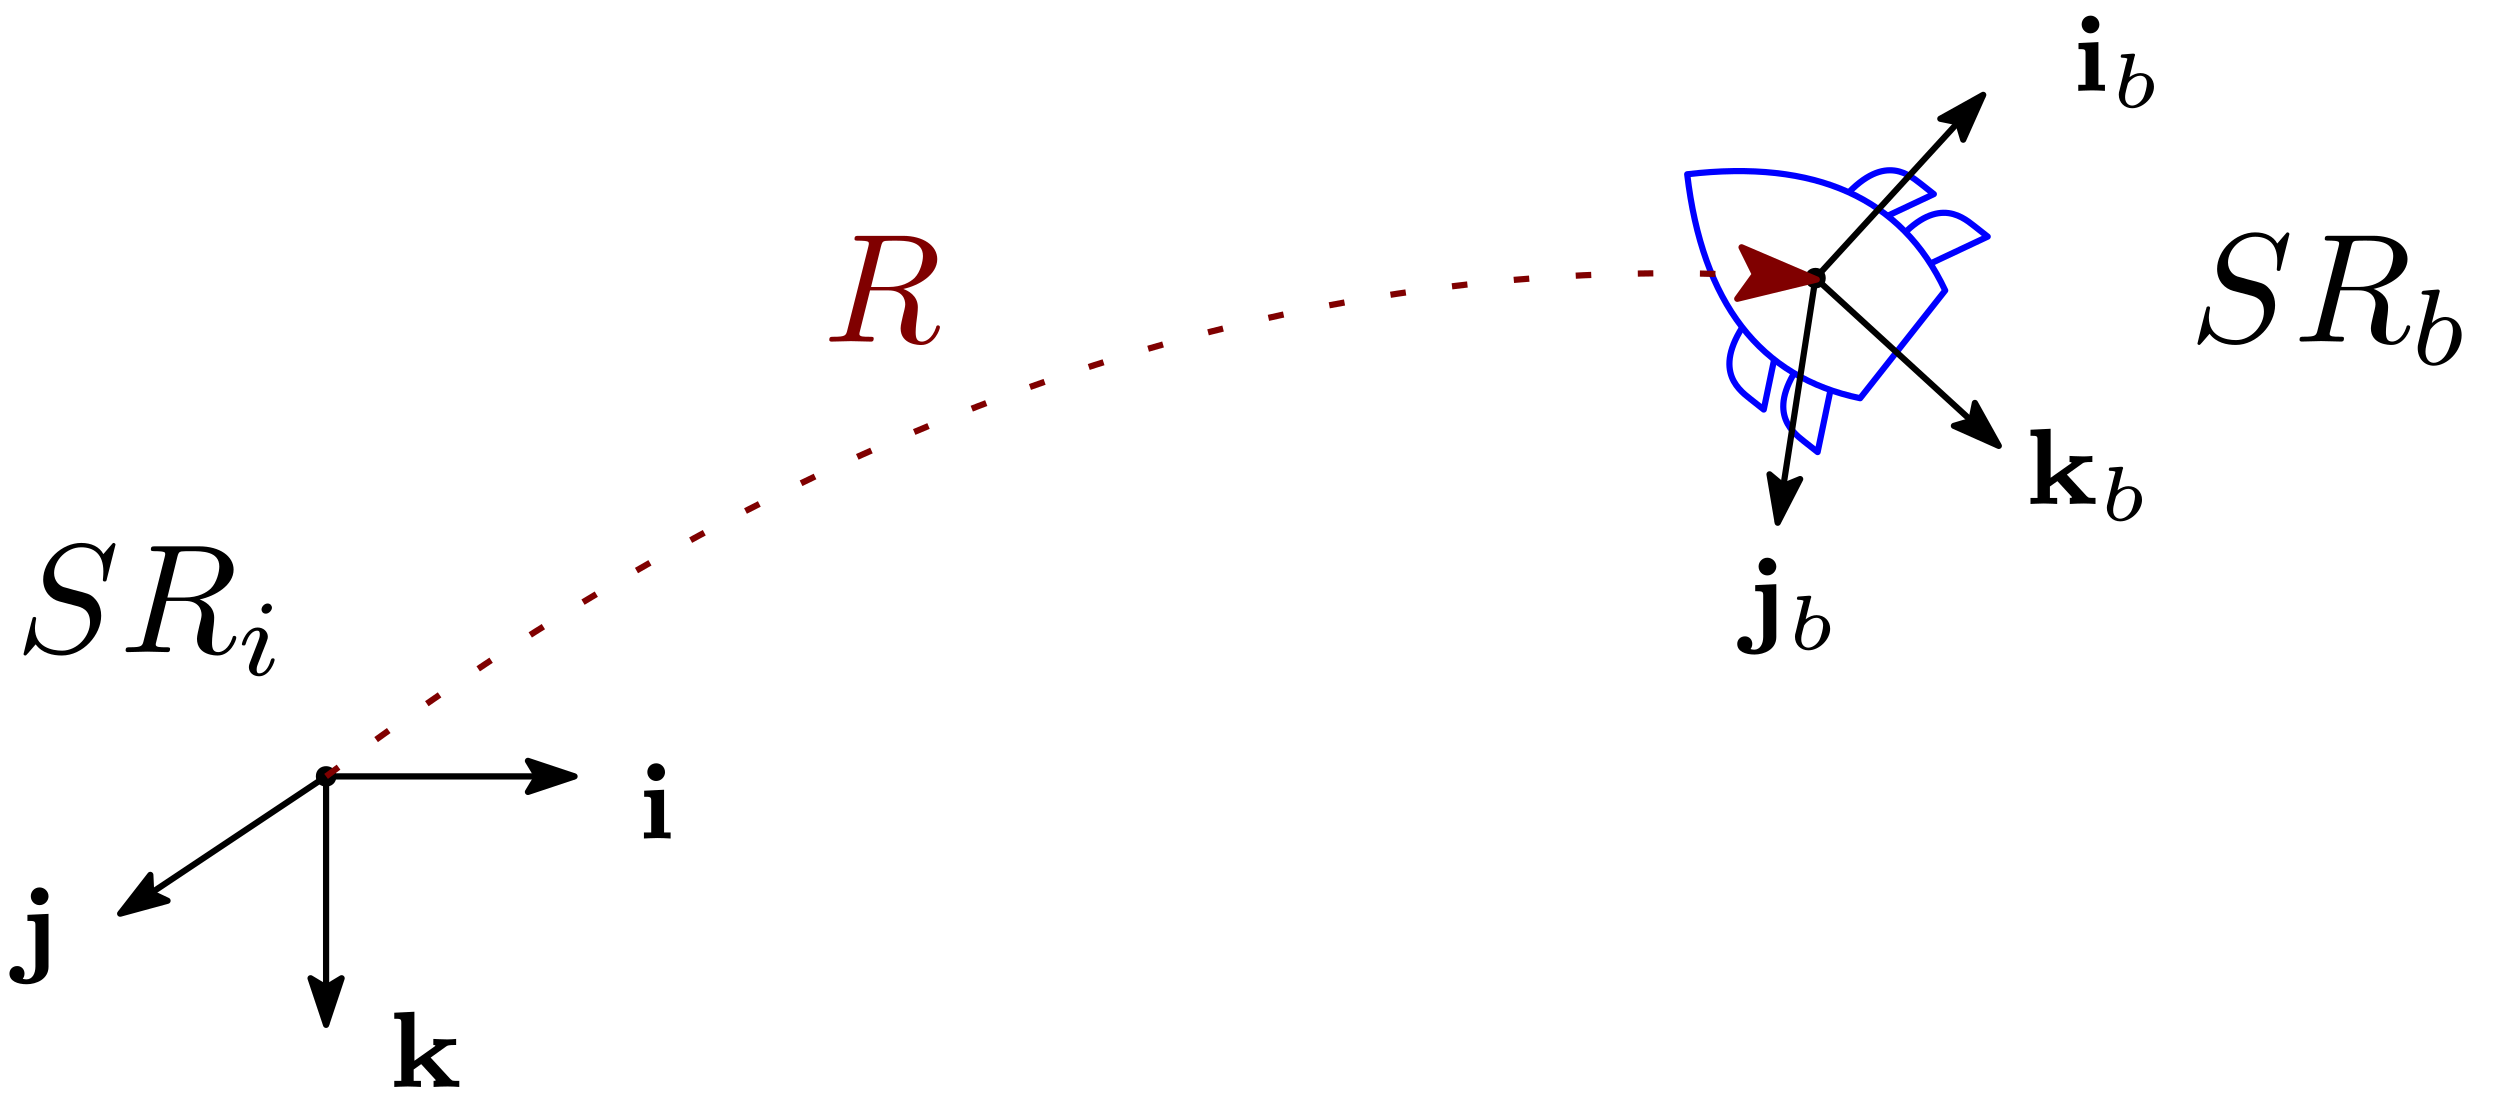
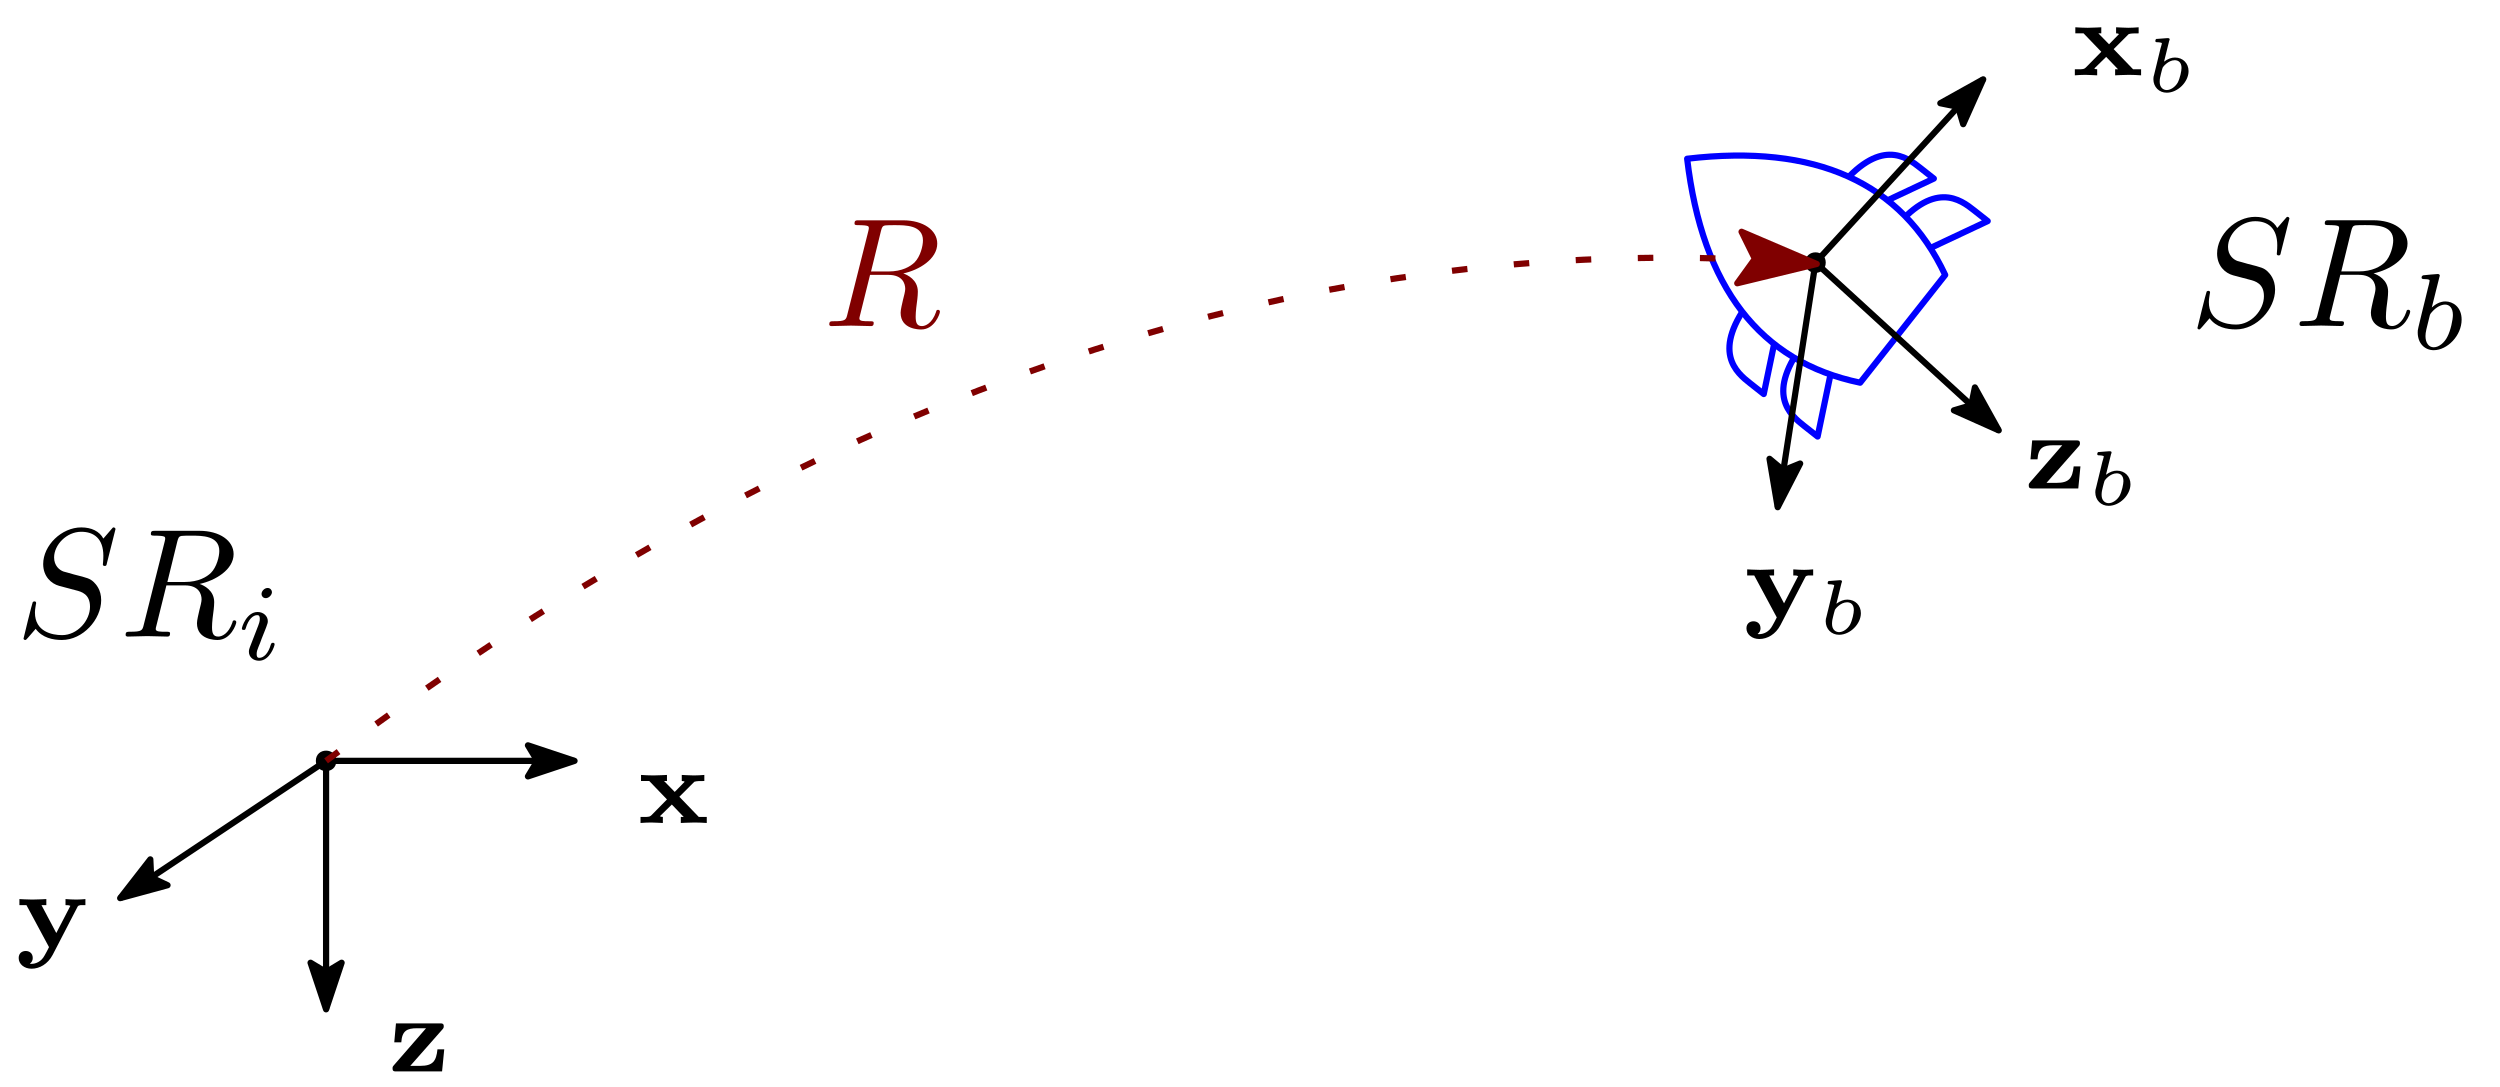
- <svg xmlns="http://www.w3.org/2000/svg" xmlns:xlink="http://www.w3.org/1999/xlink" width="161pt" height="71pt" viewBox="0 0 161 71" version="1.1">
+ <svg xmlns="http://www.w3.org/2000/svg" xmlns:xlink="http://www.w3.org/1999/xlink" width="161pt" height="70pt" viewBox="0 0 161 70" version="1.1">
  <defs>
    <g>
      <symbol overflow="visible" id="glyph0-0">
        <path style="stroke:none;" d="" />
      </symbol>
      <symbol overflow="visible" id="glyph0-1">
-         <path style="stroke:none;" d="M 1.828 -4.266 C 1.828 -4.609 1.547 -4.844 1.266 -4.844 C 0.922 -4.844 0.688 -4.578 0.688 -4.281 C 0.688 -3.938 0.969 -3.703 1.25 -3.703 C 1.594 -3.703 1.828 -3.984 1.828 -4.266 Z M 0.484 -3.078 L 0.484 -2.688 C 0.891 -2.688 0.938 -2.688 0.938 -2.422 L 0.938 -0.391 L 0.469 -0.391 L 0.469 0 C 0.484 0 1.031 -0.031 1.344 -0.031 C 1.625 -0.031 1.906 -0.016 2.188 0 L 2.188 -0.391 L 1.766 -0.391 L 1.766 -3.141 Z M 0.484 -3.078 " />
+         <path style="stroke:none;" d="M 2.75 -1.688 L 3.719 -2.656 C 3.875 -2.703 4.062 -2.703 4.359 -2.703 L 4.359 -3.094 C 4.141 -3.078 3.906 -3.062 3.688 -3.062 C 3.453 -3.062 2.969 -3.094 2.906 -3.094 L 2.906 -2.703 C 3 -2.703 3.047 -2.688 3.094 -2.656 L 2.453 -2 L 1.766 -2.703 L 1.953 -2.703 L 1.953 -3.094 C 1.922 -3.094 1.359 -3.062 1.078 -3.062 C 0.812 -3.062 0.547 -3.078 0.281 -3.094 L 0.281 -2.703 L 0.812 -2.703 L 1.953 -1.516 L 0.953 -0.5 C 0.859 -0.422 0.844 -0.406 0.641 -0.391 C 0.516 -0.391 0.281 -0.391 0.25 -0.391 L 0.25 0 C 0.469 -0.016 0.703 -0.031 0.922 -0.031 C 1.109 -0.031 1.609 0 1.688 0 L 1.688 -0.391 C 1.578 -0.391 1.547 -0.406 1.5 -0.438 L 2.266 -1.188 L 3.031 -0.391 L 2.844 -0.391 L 2.844 0 C 2.859 0 3.422 -0.031 3.734 -0.031 C 4 -0.031 4.266 -0.016 4.516 0 L 4.516 -0.391 L 4 -0.391 Z M 2.75 -1.688 " />
      </symbol>
      <symbol overflow="visible" id="glyph0-2">
-         <path style="stroke:none;" d="M 2.125 -4.266 C 2.125 -4.609 1.844 -4.844 1.547 -4.844 C 1.219 -4.844 0.984 -4.578 0.984 -4.281 C 0.984 -3.938 1.25 -3.703 1.547 -3.703 C 1.875 -3.703 2.125 -3.984 2.125 -4.266 Z M 0.766 -3.078 L 0.766 -2.688 C 1.219 -2.688 1.281 -2.688 1.281 -2.406 L 1.281 0.25 C 1.281 0.719 1.078 1.078 0.703 1.078 C 0.688 1.078 0.469 1.062 0.469 1.031 C 0.469 1.031 0.484 1 0.5 0.984 C 0.516 0.969 0.578 0.859 0.578 0.703 C 0.578 0.422 0.375 0.219 0.109 0.219 C -0.188 0.219 -0.391 0.438 -0.391 0.703 C -0.391 1.188 0.125 1.391 0.719 1.391 C 1.344 1.391 2.125 1.062 2.125 0.266 L 2.125 -3.141 Z M 0.766 -3.078 " />
-       </symbol>
-       <symbol overflow="visible" id="glyph0-3">
-         <path style="stroke:none;" d="M 1.688 -1.688 L 1.688 -4.844 L 0.391 -4.781 L 0.391 -4.391 C 0.812 -4.391 0.844 -4.391 0.844 -4.109 L 0.844 -0.391 L 0.391 -0.391 L 0.391 0 C 0.422 0 0.953 -0.031 1.25 -0.031 C 1.578 -0.031 2.109 0 2.109 0 L 2.109 -0.391 L 1.641 -0.391 L 1.641 -1.125 L 2.125 -1.469 L 3 -0.516 C 3.062 -0.453 3.062 -0.438 3.062 -0.438 C 3.062 -0.391 2.969 -0.391 2.922 -0.391 L 2.922 0 C 3.219 -0.016 3.531 -0.031 3.828 -0.031 C 4.078 -0.031 4.328 -0.016 4.578 0 L 4.578 -0.391 C 4.359 -0.391 4.219 -0.391 4.156 -0.406 C 4.109 -0.422 4.094 -0.438 4 -0.516 L 2.734 -1.891 L 3.734 -2.609 C 3.828 -2.672 3.875 -2.703 4.375 -2.703 L 4.375 -3.094 C 4.188 -3.078 4 -3.062 3.812 -3.062 C 3.5 -3.062 2.938 -3.094 2.906 -3.094 L 2.906 -2.703 C 3 -2.703 3.016 -2.688 3.047 -2.656 C 3.031 -2.641 2.984 -2.609 2.969 -2.594 Z M 1.688 -1.688 " />
+         <path style="stroke:none;" d="M 3.516 -2.734 C 3.578 -2.812 3.578 -2.859 3.578 -2.906 C 3.578 -3.094 3.469 -3.094 3.344 -3.094 L 0.5 -3.094 L 0.391 -1.875 L 0.844 -1.875 C 0.891 -2.625 1.219 -2.781 1.859 -2.781 L 2.438 -2.781 L 0.359 -0.391 C 0.281 -0.297 0.281 -0.281 0.281 -0.188 C 0.281 0 0.391 0 0.516 0 L 3.469 0 L 3.609 -1.422 L 3.172 -1.422 C 3.094 -0.656 2.875 -0.359 2.062 -0.359 L 1.422 -0.359 Z M 3.516 -2.734 " />
      </symbol>
      <symbol overflow="visible" id="glyph1-0">
        <path style="stroke:none;" d="" />
      </symbol>
      <symbol overflow="visible" id="glyph1-1">
-         <path style="stroke:none;" d="M 1.562 -3.266 C 1.594 -3.344 1.594 -3.344 1.594 -3.375 C 1.594 -3.453 1.516 -3.453 1.438 -3.453 L 0.828 -3.406 C 0.734 -3.406 0.734 -3.406 0.703 -3.375 C 0.688 -3.359 0.672 -3.297 0.672 -3.266 C 0.672 -3.188 0.75 -3.188 0.812 -3.188 C 0.828 -3.188 0.906 -3.188 0.984 -3.172 C 1.078 -3.156 1.094 -3.141 1.094 -3.109 C 1.094 -3.078 1.031 -2.875 1 -2.766 L 0.594 -1.094 C 0.562 -1 0.547 -0.922 0.547 -0.812 C 0.547 -0.297 0.922 0.062 1.406 0.062 C 2.125 0.062 2.812 -0.641 2.812 -1.328 C 2.812 -1.828 2.453 -2.203 1.938 -2.203 C 1.719 -2.203 1.484 -2.125 1.234 -1.938 Z M 1.406 -0.109 C 1.203 -0.109 0.953 -0.25 0.953 -0.641 C 0.953 -0.812 0.984 -0.969 1.031 -1.141 C 1.047 -1.203 1.125 -1.516 1.141 -1.547 C 1.156 -1.594 1.5 -2.031 1.922 -2.031 C 2.141 -2.031 2.359 -1.906 2.359 -1.531 C 2.359 -1.344 2.266 -0.875 2.109 -0.578 C 1.938 -0.297 1.656 -0.109 1.406 -0.109 Z M 1.406 -0.109 " />
+         <path style="stroke:none;" d="M 3.984 -2.578 C 4.031 -2.672 4.047 -2.672 4.188 -2.703 C 4.266 -2.703 4.469 -2.703 4.5 -2.703 L 4.5 -3.094 C 4.312 -3.078 4.109 -3.062 3.922 -3.062 C 3.703 -3.062 3.438 -3.078 3.219 -3.094 L 3.219 -2.703 C 3.391 -2.703 3.422 -2.703 3.531 -2.656 L 2.625 -0.906 L 1.672 -2.703 L 1.984 -2.703 L 1.984 -3.094 C 1.969 -3.094 1.406 -3.062 1.078 -3.062 C 0.766 -3.062 0.266 -3.094 0.25 -3.094 L 0.25 -2.703 L 0.703 -2.703 L 2.156 0 C 2.109 0.094 1.906 0.5 1.875 0.531 C 1.656 0.953 1.281 1.078 1.031 1.078 C 0.969 1.078 0.953 1.078 0.922 1.062 C 1.047 0.984 1.109 0.844 1.109 0.703 C 1.109 0.391 0.891 0.25 0.656 0.25 C 0.422 0.25 0.203 0.391 0.203 0.703 C 0.203 1.094 0.562 1.391 1.031 1.391 C 1.547 1.391 2.078 1.094 2.391 0.5 Z M 3.984 -2.578 " />
+       </symbol>
+       <symbol overflow="visible" id="glyph1-2">
+         <path style="stroke:none;" d="M 2.75 -1.688 L 3.719 -2.656 C 3.875 -2.703 4.062 -2.703 4.359 -2.703 L 4.359 -3.094 C 4.141 -3.078 3.906 -3.062 3.688 -3.062 C 3.453 -3.062 2.969 -3.094 2.906 -3.094 L 2.906 -2.703 C 3 -2.703 3.047 -2.688 3.094 -2.656 L 2.453 -2 L 1.766 -2.703 L 1.953 -2.703 L 1.953 -3.094 C 1.922 -3.094 1.359 -3.062 1.078 -3.062 C 0.812 -3.062 0.547 -3.078 0.281 -3.094 L 0.281 -2.703 L 0.812 -2.703 L 1.953 -1.516 L 0.953 -0.5 C 0.859 -0.422 0.844 -0.406 0.641 -0.391 C 0.516 -0.391 0.281 -0.391 0.25 -0.391 L 0.25 0 C 0.469 -0.016 0.703 -0.031 0.922 -0.031 C 1.109 -0.031 1.609 0 1.688 0 L 1.688 -0.391 C 1.578 -0.391 1.547 -0.406 1.5 -0.438 L 2.266 -1.188 L 3.031 -0.391 L 2.844 -0.391 L 2.844 0 C 2.859 0 3.422 -0.031 3.734 -0.031 C 4 -0.031 4.266 -0.016 4.516 0 L 4.516 -0.391 L 4 -0.391 Z M 2.75 -1.688 " />
+       </symbol>
+       <symbol overflow="visible" id="glyph1-3">
+         <path style="stroke:none;" d="M 3.516 -2.734 C 3.578 -2.812 3.578 -2.859 3.578 -2.906 C 3.578 -3.094 3.469 -3.094 3.344 -3.094 L 0.5 -3.094 L 0.391 -1.875 L 0.844 -1.875 C 0.891 -2.625 1.219 -2.781 1.859 -2.781 L 2.438 -2.781 L 0.359 -0.391 C 0.281 -0.297 0.281 -0.281 0.281 -0.188 C 0.281 0 0.391 0 0.516 0 L 3.469 0 L 3.609 -1.422 L 3.172 -1.422 C 3.094 -0.656 2.875 -0.359 2.062 -0.359 L 1.422 -0.359 Z M 3.516 -2.734 " />
      </symbol>
      <symbol overflow="visible" id="glyph2-0">
        <path style="stroke:none;" d="" />
      </symbol>
      <symbol overflow="visible" id="glyph2-1">
        <path style="stroke:none;" d="M 1.562 -3.266 C 1.594 -3.344 1.594 -3.344 1.594 -3.375 C 1.594 -3.453 1.516 -3.453 1.438 -3.453 L 0.828 -3.406 C 0.734 -3.406 0.734 -3.406 0.703 -3.375 C 0.688 -3.359 0.672 -3.297 0.672 -3.266 C 0.672 -3.188 0.75 -3.188 0.812 -3.188 C 0.828 -3.188 0.906 -3.188 0.984 -3.172 C 1.078 -3.156 1.094 -3.141 1.094 -3.109 C 1.094 -3.078 1.031 -2.875 1 -2.766 L 0.594 -1.094 C 0.562 -1 0.547 -0.922 0.547 -0.812 C 0.547 -0.297 0.922 0.062 1.406 0.062 C 2.125 0.062 2.812 -0.641 2.812 -1.328 C 2.812 -1.828 2.453 -2.203 1.938 -2.203 C 1.719 -2.203 1.484 -2.125 1.234 -1.938 Z M 1.406 -0.109 C 1.203 -0.109 0.953 -0.25 0.953 -0.641 C 0.953 -0.812 0.984 -0.969 1.031 -1.141 C 1.047 -1.203 1.125 -1.516 1.141 -1.547 C 1.156 -1.594 1.5 -2.031 1.922 -2.031 C 2.141 -2.031 2.359 -1.906 2.359 -1.531 C 2.359 -1.344 2.266 -0.875 2.109 -0.578 C 1.938 -0.297 1.656 -0.109 1.406 -0.109 Z M 1.406 -0.109 " />
      </symbol>
      <symbol overflow="visible" id="glyph3-0">
        <path style="stroke:none;" d="" />
      </symbol>
      <symbol overflow="visible" id="glyph3-1">
        <path style="stroke:none;" d="M 1.562 -3.266 C 1.594 -3.344 1.594 -3.344 1.594 -3.375 C 1.594 -3.453 1.516 -3.453 1.438 -3.453 L 0.828 -3.406 C 0.734 -3.406 0.734 -3.406 0.703 -3.375 C 0.688 -3.359 0.672 -3.297 0.672 -3.266 C 0.672 -3.188 0.75 -3.188 0.812 -3.188 C 0.828 -3.188 0.906 -3.188 0.984 -3.172 C 1.078 -3.156 1.094 -3.141 1.094 -3.109 C 1.094 -3.078 1.031 -2.875 1 -2.766 L 0.594 -1.094 C 0.562 -1 0.547 -0.922 0.547 -0.812 C 0.547 -0.297 0.922 0.062 1.406 0.062 C 2.125 0.062 2.812 -0.641 2.812 -1.328 C 2.812 -1.828 2.453 -2.203 1.938 -2.203 C 1.719 -2.203 1.484 -2.125 1.234 -1.938 Z M 1.406 -0.109 C 1.203 -0.109 0.953 -0.25 0.953 -0.641 C 0.953 -0.812 0.984 -0.969 1.031 -1.141 C 1.047 -1.203 1.125 -1.516 1.141 -1.547 C 1.156 -1.594 1.5 -2.031 1.922 -2.031 C 2.141 -2.031 2.359 -1.906 2.359 -1.531 C 2.359 -1.344 2.266 -0.875 2.109 -0.578 C 1.938 -0.297 1.656 -0.109 1.406 -0.109 Z M 1.406 -0.109 " />
      </symbol>
      <symbol overflow="visible" id="glyph4-0">
        <path style="stroke:none;" d="" />
      </symbol>
      <symbol overflow="visible" id="glyph4-1">
        <path style="stroke:none;" d="M 6.438 -6.922 C 6.438 -6.953 6.406 -7.031 6.312 -7.031 C 6.266 -7.031 6.266 -7.016 6.141 -6.875 L 5.656 -6.312 C 5.406 -6.781 4.891 -7.031 4.234 -7.031 C 2.969 -7.031 1.781 -5.875 1.781 -4.672 C 1.781 -3.875 2.297 -3.406 2.812 -3.266 L 3.875 -2.984 C 4.25 -2.891 4.797 -2.734 4.797 -1.922 C 4.797 -1.031 3.984 -0.094 3 -0.094 C 2.359 -0.094 1.25 -0.312 1.25 -1.547 C 1.25 -1.781 1.312 -2.031 1.312 -2.078 C 1.328 -2.125 1.328 -2.141 1.328 -2.156 C 1.328 -2.25 1.266 -2.266 1.219 -2.266 C 1.172 -2.266 1.141 -2.25 1.109 -2.219 C 1.078 -2.188 0.516 0.094 0.516 0.125 C 0.516 0.172 0.562 0.219 0.625 0.219 C 0.672 0.219 0.688 0.203 0.812 0.062 L 1.297 -0.5 C 1.719 0.078 2.406 0.219 2.984 0.219 C 4.344 0.219 5.516 -1.109 5.516 -2.344 C 5.516 -3.031 5.172 -3.375 5.031 -3.516 C 4.797 -3.734 4.641 -3.781 3.766 -4 C 3.531 -4.062 3.188 -4.172 3.094 -4.188 C 2.828 -4.281 2.484 -4.562 2.484 -5.094 C 2.484 -5.906 3.281 -6.75 4.234 -6.75 C 5.047 -6.75 5.656 -6.312 5.656 -5.203 C 5.656 -4.891 5.625 -4.703 5.625 -4.641 C 5.625 -4.641 5.625 -4.547 5.734 -4.547 C 5.844 -4.547 5.859 -4.578 5.891 -4.75 Z M 6.438 -6.922 " />
      </symbol>
      <symbol overflow="visible" id="glyph4-2">
        <path style="stroke:none;" d="M 3.734 -6.125 C 3.797 -6.359 3.828 -6.453 4.016 -6.484 C 4.109 -6.5 4.422 -6.5 4.625 -6.5 C 5.328 -6.5 6.438 -6.5 6.438 -5.516 C 6.438 -5.172 6.281 -4.484 5.891 -4.094 C 5.625 -3.844 5.109 -3.516 4.203 -3.516 L 3.094 -3.516 Z M 5.172 -3.391 C 6.188 -3.609 7.359 -4.312 7.359 -5.312 C 7.359 -6.172 6.469 -6.812 5.156 -6.812 L 2.328 -6.812 C 2.125 -6.812 2.031 -6.812 2.031 -6.609 C 2.031 -6.5 2.125 -6.5 2.312 -6.5 C 2.328 -6.5 2.516 -6.5 2.688 -6.484 C 2.875 -6.453 2.953 -6.453 2.953 -6.312 C 2.953 -6.281 2.953 -6.25 2.922 -6.125 L 1.578 -0.781 C 1.484 -0.391 1.469 -0.312 0.672 -0.312 C 0.5 -0.312 0.406 -0.312 0.406 -0.109 C 0.406 0 0.531 0 0.547 0 C 0.828 0 1.531 -0.031 1.797 -0.031 C 2.078 -0.031 2.797 0 3.078 0 C 3.156 0 3.266 0 3.266 -0.203 C 3.266 -0.312 3.188 -0.312 2.984 -0.312 C 2.625 -0.312 2.344 -0.312 2.344 -0.484 C 2.344 -0.547 2.359 -0.594 2.375 -0.656 L 3.031 -3.297 L 4.219 -3.297 C 5.125 -3.297 5.297 -2.734 5.297 -2.391 C 5.297 -2.25 5.219 -1.938 5.156 -1.703 C 5.094 -1.422 5 -1.062 5 -0.859 C 5 0.219 6.203 0.219 6.328 0.219 C 7.172 0.219 7.531 -0.781 7.531 -0.922 C 7.531 -1.047 7.422 -1.047 7.406 -1.047 C 7.312 -1.047 7.297 -0.984 7.281 -0.906 C 7.031 -0.172 6.594 0 6.375 0 C 6.047 0 5.969 -0.219 5.969 -0.609 C 5.969 -0.922 6.031 -1.422 6.078 -1.75 C 6.094 -1.891 6.109 -2.078 6.109 -2.219 C 6.109 -2.984 5.438 -3.297 5.172 -3.391 Z M 5.172 -3.391 " />
      </symbol>
      <symbol overflow="visible" id="glyph5-0">
        <path style="stroke:none;" d="" />
      </symbol>
      <symbol overflow="visible" id="glyph5-1">
        <path style="stroke:none;" d="M 2.266 -4.359 C 2.266 -4.469 2.172 -4.625 1.984 -4.625 C 1.797 -4.625 1.594 -4.438 1.594 -4.234 C 1.594 -4.125 1.672 -3.969 1.875 -3.969 C 2.062 -3.969 2.266 -4.172 2.266 -4.359 Z M 0.844 -0.812 C 0.812 -0.719 0.781 -0.641 0.781 -0.516 C 0.781 -0.188 1.047 0.062 1.438 0.062 C 2.125 0.062 2.438 -0.891 2.438 -1 C 2.438 -1.094 2.344 -1.094 2.328 -1.094 C 2.234 -1.094 2.219 -1.047 2.188 -0.969 C 2.031 -0.406 1.734 -0.125 1.453 -0.125 C 1.312 -0.125 1.281 -0.219 1.281 -0.375 C 1.281 -0.531 1.328 -0.656 1.391 -0.812 C 1.469 -1 1.547 -1.188 1.609 -1.375 C 1.672 -1.547 1.938 -2.172 1.953 -2.266 C 1.984 -2.328 2 -2.406 2 -2.484 C 2 -2.812 1.719 -3.078 1.344 -3.078 C 0.641 -3.078 0.328 -2.125 0.328 -2 C 0.328 -1.922 0.422 -1.922 0.453 -1.922 C 0.547 -1.922 0.547 -1.953 0.578 -2.031 C 0.75 -2.625 1.062 -2.875 1.312 -2.875 C 1.422 -2.875 1.484 -2.828 1.484 -2.641 C 1.484 -2.469 1.453 -2.375 1.281 -1.938 Z M 0.844 -0.812 " />
      </symbol>
      <symbol overflow="visible" id="glyph5-2">
        <path style="stroke:none;" d="M 1.844 -4.625 C 1.844 -4.641 1.875 -4.734 1.875 -4.734 C 1.875 -4.781 1.844 -4.844 1.75 -4.844 C 1.609 -4.844 1.031 -4.781 0.859 -4.766 C 0.812 -4.766 0.703 -4.75 0.703 -4.609 C 0.703 -4.516 0.812 -4.516 0.891 -4.516 C 1.219 -4.516 1.219 -4.453 1.219 -4.406 C 1.219 -4.359 1.156 -4.078 1.109 -3.922 L 0.953 -3.281 C 0.891 -3.031 0.516 -1.516 0.5 -1.422 C 0.453 -1.25 0.453 -1.156 0.453 -1.078 C 0.453 -0.375 0.906 0.062 1.484 0.062 C 2.359 0.062 3.281 -0.875 3.281 -1.906 C 3.281 -2.719 2.719 -3.078 2.234 -3.078 C 1.875 -3.078 1.562 -2.875 1.359 -2.688 Z M 1.484 -0.125 C 1.156 -0.125 0.953 -0.422 0.953 -0.844 C 0.953 -1.094 1.016 -1.328 1.219 -2.125 C 1.25 -2.25 1.25 -2.266 1.391 -2.422 C 1.656 -2.719 1.969 -2.875 2.219 -2.875 C 2.484 -2.875 2.719 -2.672 2.719 -2.203 C 2.719 -1.922 2.578 -1.203 2.359 -0.797 C 2.188 -0.453 1.844 -0.125 1.484 -0.125 Z M 1.484 -0.125 " />
      </symbol>
    </g>
  </defs>
-   <g id="surface46024">
-     <path style="fill-rule:evenodd;fill:rgb(100%,100%,100%);fill-opacity:1;stroke-width:0.4;stroke-linecap:butt;stroke-linejoin:round;stroke:rgb(0%,0%,100%);stroke-opacity:1;stroke-miterlimit:10;" d="M 299.855 621.832 C 297.117 618.363 298.852 616.992 299.719 616.309 C 300.586 615.625 300.586 615.625 300.586 615.625 C 300.586 615.625 300.586 615.625 301.59 620.461 " transform="matrix(1,0,0,-1,-187,642)" />
-     <path style="fill-rule:evenodd;fill:rgb(100%,100%,100%);fill-opacity:1;stroke-width:0.4;stroke-linecap:butt;stroke-linejoin:round;stroke:rgb(0%,0%,100%);stroke-opacity:1;stroke-miterlimit:10;" d="M 305.332 628.77 C 308.07 632.238 309.805 630.867 310.672 630.184 C 311.539 629.5 311.539 629.5 311.539 629.5 C 311.539 629.5 311.539 629.5 307.066 627.398 " transform="matrix(1,0,0,-1,-187,642)" />
-     <path style="fill-rule:evenodd;fill:rgb(100%,100%,100%);fill-opacity:1;stroke-width:0.4;stroke-linecap:butt;stroke-linejoin:round;stroke:rgb(0%,0%,100%);stroke-opacity:1;stroke-miterlimit:10;" d="M 303.324 619.094 C 300.586 615.625 302.32 614.254 303.188 613.57 C 304.055 612.887 304.055 612.887 304.055 612.887 C 304.055 612.887 304.055 612.887 305.059 617.723 " transform="matrix(1,0,0,-1,-187,642)" />
-     <path style="fill-rule:evenodd;fill:rgb(100%,100%,100%);fill-opacity:1;stroke-width:0.4;stroke-linecap:butt;stroke-linejoin:round;stroke:rgb(0%,0%,100%);stroke-opacity:1;stroke-miterlimit:10;" d="M 308.801 626.031 C 311.539 629.5 313.273 628.129 314.141 627.445 C 315.008 626.762 315.008 626.762 315.008 626.762 C 315.008 626.762 315.008 626.762 310.535 624.66 " transform="matrix(1,0,0,-1,-187,642)" />
-     <path style="fill-rule:evenodd;fill:rgb(100%,100%,100%);fill-opacity:1;stroke-width:0.4;stroke-linecap:butt;stroke-linejoin:round;stroke:rgb(0%,0%,100%);stroke-opacity:1;stroke-miterlimit:10;" d="M 306.793 616.355 L 312.27 623.293 C 309.469 629.258 303.93 631.75 295.656 630.777 C 296.629 622.5 300.34 617.691 306.793 616.355 Z M 306.793 616.355 " transform="matrix(1,0,0,-1,-187,642)" />
-     <path style="fill:none;stroke-width:0.4;stroke-linecap:butt;stroke-linejoin:round;stroke:rgb(0%,0%,0%);stroke-opacity:1;stroke-miterlimit:10;" d="M 208 592 L 224 592 " transform="matrix(1,0,0,-1,-187,642)" />
-     <path style="fill-rule:evenodd;fill:rgb(0%,0%,0%);fill-opacity:1;stroke-width:0.4;stroke-linecap:butt;stroke-linejoin:round;stroke:rgb(0%,0%,0%);stroke-opacity:1;stroke-miterlimit:10;" d="M 224 592 L 221 593 L 221.602 592 L 221 591 Z M 224 592 " transform="matrix(1,0,0,-1,-187,642)" />
-     <path style="fill:none;stroke-width:0.4;stroke-linecap:butt;stroke-linejoin:round;stroke:rgb(0%,0%,0%);stroke-opacity:1;stroke-miterlimit:10;" d="M 208 592 L 208 576 " transform="matrix(1,0,0,-1,-187,642)" />
-     <path style="fill-rule:evenodd;fill:rgb(0%,0%,0%);fill-opacity:1;stroke-width:0.4;stroke-linecap:butt;stroke-linejoin:round;stroke:rgb(0%,0%,0%);stroke-opacity:1;stroke-miterlimit:10;" d="M 208 576 L 209 579 L 208 578.398 L 207 579 Z M 208 576 " transform="matrix(1,0,0,-1,-187,642)" />
-     <path style="fill:none;stroke-width:0.4;stroke-linecap:butt;stroke-linejoin:round;stroke:rgb(0%,0%,0%);stroke-opacity:1;stroke-miterlimit:10;" d="M 208 592 L 194.738 583.16 " transform="matrix(1,0,0,-1,-187,642)" />
-     <path style="fill-rule:evenodd;fill:rgb(0%,0%,0%);fill-opacity:1;stroke-width:0.4;stroke-linecap:butt;stroke-linejoin:round;stroke:rgb(0%,0%,0%);stroke-opacity:1;stroke-miterlimit:10;" d="M 194.738 583.16 L 197.789 583.992 L 196.734 584.492 L 196.68 585.656 Z M 194.738 583.16 " transform="matrix(1,0,0,-1,-187,642)" />
-     <path style=" stroke:none;fill-rule:evenodd;fill:rgb(0%,0%,0%);fill-opacity:1;" d="M 21.66 50 C 21.66 49.121 20.34 49.121 20.34 50 C 20.34 50.879 21.66 50.879 21.66 50 Z M 21.66 50 " />
+   <g id="surface1507">
+     <path style="fill-rule:evenodd;fill:rgb(100%,100%,100%);fill-opacity:1;stroke-width:0.4;stroke-linecap:butt;stroke-linejoin:round;stroke:rgb(0%,0%,100%);stroke-opacity:1;stroke-miterlimit:10;" d="M 299.855 621.832 C 297.117 618.363 298.852 616.992 299.719 616.309 C 300.586 615.625 300.586 615.625 300.586 615.625 C 300.586 615.625 300.586 615.625 301.59 620.461 " transform="matrix(1,0,0,-1,-187,641)" />
+     <path style="fill-rule:evenodd;fill:rgb(100%,100%,100%);fill-opacity:1;stroke-width:0.4;stroke-linecap:butt;stroke-linejoin:round;stroke:rgb(0%,0%,100%);stroke-opacity:1;stroke-miterlimit:10;" d="M 305.332 628.77 C 308.07 632.238 309.805 630.871 310.672 630.184 C 311.539 629.5 311.539 629.5 311.539 629.5 C 311.539 629.5 311.539 629.5 307.066 627.398 " transform="matrix(1,0,0,-1,-187,641)" />
+     <path style="fill-rule:evenodd;fill:rgb(100%,100%,100%);fill-opacity:1;stroke-width:0.4;stroke-linecap:butt;stroke-linejoin:round;stroke:rgb(0%,0%,100%);stroke-opacity:1;stroke-miterlimit:10;" d="M 303.324 619.094 C 300.586 615.625 302.32 614.254 303.188 613.57 C 304.055 612.887 304.055 612.887 304.055 612.887 C 304.055 612.887 304.055 612.887 305.059 617.723 " transform="matrix(1,0,0,-1,-187,641)" />
+     <path style="fill-rule:evenodd;fill:rgb(100%,100%,100%);fill-opacity:1;stroke-width:0.4;stroke-linecap:butt;stroke-linejoin:round;stroke:rgb(0%,0%,100%);stroke-opacity:1;stroke-miterlimit:10;" d="M 308.801 626.031 C 311.539 629.5 313.273 628.129 314.141 627.445 C 315.008 626.762 315.008 626.762 315.008 626.762 C 315.008 626.762 315.008 626.762 310.535 624.66 " transform="matrix(1,0,0,-1,-187,641)" />
+     <path style="fill-rule:evenodd;fill:rgb(100%,100%,100%);fill-opacity:1;stroke-width:0.4;stroke-linecap:butt;stroke-linejoin:round;stroke:rgb(0%,0%,100%);stroke-opacity:1;stroke-miterlimit:10;" d="M 306.793 616.355 L 312.27 623.293 C 309.469 629.258 303.93 631.75 295.652 630.777 C 296.629 622.5 300.34 617.695 306.793 616.355 Z M 306.793 616.355 " transform="matrix(1,0,0,-1,-187,641)" />
+     <path style="fill:none;stroke-width:0.4;stroke-linecap:butt;stroke-linejoin:round;stroke:rgb(0%,0%,0%);stroke-opacity:1;stroke-miterlimit:10;" d="M 208 592 L 224 592 " transform="matrix(1,0,0,-1,-187,641)" />
+     <path style="fill-rule:evenodd;fill:rgb(0%,0%,0%);fill-opacity:1;stroke-width:0.4;stroke-linecap:butt;stroke-linejoin:round;stroke:rgb(0%,0%,0%);stroke-opacity:1;stroke-miterlimit:10;" d="M 224 592 L 221 593 L 221.602 592 L 221 591 Z M 224 592 " transform="matrix(1,0,0,-1,-187,641)" />
+     <path style="fill:none;stroke-width:0.4;stroke-linecap:butt;stroke-linejoin:round;stroke:rgb(0%,0%,0%);stroke-opacity:1;stroke-miterlimit:10;" d="M 208 592 L 208 576 " transform="matrix(1,0,0,-1,-187,641)" />
+     <path style="fill-rule:evenodd;fill:rgb(0%,0%,0%);fill-opacity:1;stroke-width:0.4;stroke-linecap:butt;stroke-linejoin:round;stroke:rgb(0%,0%,0%);stroke-opacity:1;stroke-miterlimit:10;" d="M 208 576 L 209 579 L 208 578.398 L 207 579 Z M 208 576 " transform="matrix(1,0,0,-1,-187,641)" />
+     <path style="fill:none;stroke-width:0.4;stroke-linecap:butt;stroke-linejoin:round;stroke:rgb(0%,0%,0%);stroke-opacity:1;stroke-miterlimit:10;" d="M 208 592 L 194.738 583.16 " transform="matrix(1,0,0,-1,-187,641)" />
+     <path style="fill-rule:evenodd;fill:rgb(0%,0%,0%);fill-opacity:1;stroke-width:0.4;stroke-linecap:butt;stroke-linejoin:round;stroke:rgb(0%,0%,0%);stroke-opacity:1;stroke-miterlimit:10;" d="M 194.738 583.16 L 197.789 583.992 L 196.734 584.492 L 196.68 585.656 Z M 194.738 583.16 " transform="matrix(1,0,0,-1,-187,641)" />
+     <path style=" stroke:none;fill-rule:evenodd;fill:rgb(0%,0%,0%);fill-opacity:1;" d="M 21.66 49 C 21.66 48.121 20.34 48.121 20.34 49 C 20.34 49.879 21.66 49.879 21.66 49 Z M 21.66 49 " />
    <g style="fill:rgb(0%,0%,0%);fill-opacity:1;">
-       <use xlink:href="#glyph0-1" x="41" y="54" />
+       <use xlink:href="#glyph0-1" x="41" y="53" />
    </g>
    <g style="fill:rgb(0%,0%,0%);fill-opacity:1;">
-       <use xlink:href="#glyph0-2" x="1" y="61.994" />
+       <use xlink:href="#glyph1-1" x="1" y="60.994" />
    </g>
    <g style="fill:rgb(0%,0%,0%);fill-opacity:1;">
-       <use xlink:href="#glyph0-3" x="25" y="70" />
+       <use xlink:href="#glyph0-2" x="25" y="69" />
    </g>
-     <path style="fill:none;stroke-width:0.4;stroke-linecap:butt;stroke-linejoin:round;stroke:rgb(0%,0%,0%);stroke-opacity:1;stroke-miterlimit:10;" d="M 303.918 624.09 L 314.719 635.891 " transform="matrix(1,0,0,-1,-187,642)" />
-     <path style="fill-rule:evenodd;fill:rgb(0%,0%,0%);fill-opacity:1;stroke-width:0.4;stroke-linecap:butt;stroke-linejoin:round;stroke:rgb(0%,0%,0%);stroke-opacity:1;stroke-miterlimit:10;" d="M 314.719 635.891 L 311.957 634.352 L 313.098 634.121 L 313.43 633.004 Z M 314.719 635.891 " transform="matrix(1,0,0,-1,-187,642)" />
-     <path style="fill:none;stroke-width:0.4;stroke-linecap:butt;stroke-linejoin:round;stroke:rgb(0%,0%,0%);stroke-opacity:1;stroke-miterlimit:10;" d="M 303.918 624.09 L 315.723 613.285 " transform="matrix(1,0,0,-1,-187,642)" />
-     <path style="fill-rule:evenodd;fill:rgb(0%,0%,0%);fill-opacity:1;stroke-width:0.4;stroke-linecap:butt;stroke-linejoin:round;stroke:rgb(0%,0%,0%);stroke-opacity:1;stroke-miterlimit:10;" d="M 315.723 613.285 L 314.184 616.051 L 313.949 614.906 L 312.832 614.574 Z M 315.723 613.285 " transform="matrix(1,0,0,-1,-187,642)" />
-     <path style="fill:none;stroke-width:0.4;stroke-linecap:butt;stroke-linejoin:round;stroke:rgb(0%,0%,0%);stroke-opacity:1;stroke-miterlimit:10;" d="M 303.918 624.09 L 301.484 608.336 " transform="matrix(1,0,0,-1,-187,642)" />
-     <path style="fill-rule:evenodd;fill:rgb(0%,0%,0%);fill-opacity:1;stroke-width:0.4;stroke-linecap:butt;stroke-linejoin:round;stroke:rgb(0%,0%,0%);stroke-opacity:1;stroke-miterlimit:10;" d="M 301.484 608.336 L 302.93 611.148 L 301.852 610.707 L 300.957 611.453 Z M 301.484 608.336 " transform="matrix(1,0,0,-1,-187,642)" />
-     <path style=" stroke:none;fill-rule:evenodd;fill:rgb(0%,0%,0%);fill-opacity:1;" d="M 117.578 17.91 C 117.578 17.031 116.258 17.031 116.258 17.91 C 116.258 18.793 117.578 18.793 117.578 17.91 Z M 117.578 17.91 " />
+     <path style="fill:none;stroke-width:0.4;stroke-linecap:butt;stroke-linejoin:round;stroke:rgb(0%,0%,0%);stroke-opacity:1;stroke-miterlimit:10;" d="M 303.918 624.09 L 314.719 635.891 " transform="matrix(1,0,0,-1,-187,641)" />
+     <path style="fill-rule:evenodd;fill:rgb(0%,0%,0%);fill-opacity:1;stroke-width:0.4;stroke-linecap:butt;stroke-linejoin:round;stroke:rgb(0%,0%,0%);stroke-opacity:1;stroke-miterlimit:10;" d="M 314.719 635.891 L 311.957 634.352 L 313.098 634.121 L 313.43 633.004 Z M 314.719 635.891 " transform="matrix(1,0,0,-1,-187,641)" />
+     <path style="fill:none;stroke-width:0.4;stroke-linecap:butt;stroke-linejoin:round;stroke:rgb(0%,0%,0%);stroke-opacity:1;stroke-miterlimit:10;" d="M 303.918 624.09 L 315.719 613.285 " transform="matrix(1,0,0,-1,-187,641)" />
+     <path style="fill-rule:evenodd;fill:rgb(0%,0%,0%);fill-opacity:1;stroke-width:0.4;stroke-linecap:butt;stroke-linejoin:round;stroke:rgb(0%,0%,0%);stroke-opacity:1;stroke-miterlimit:10;" d="M 315.719 613.285 L 314.184 616.051 L 313.949 614.906 L 312.832 614.574 Z M 315.719 613.285 " transform="matrix(1,0,0,-1,-187,641)" />
+     <path style="fill:none;stroke-width:0.4;stroke-linecap:butt;stroke-linejoin:round;stroke:rgb(0%,0%,0%);stroke-opacity:1;stroke-miterlimit:10;" d="M 303.918 624.09 L 301.484 608.336 " transform="matrix(1,0,0,-1,-187,641)" />
+     <path style="fill-rule:evenodd;fill:rgb(0%,0%,0%);fill-opacity:1;stroke-width:0.4;stroke-linecap:butt;stroke-linejoin:round;stroke:rgb(0%,0%,0%);stroke-opacity:1;stroke-miterlimit:10;" d="M 301.484 608.336 L 302.93 611.148 L 301.852 610.707 L 300.957 611.453 Z M 301.484 608.336 " transform="matrix(1,0,0,-1,-187,641)" />
+     <path style=" stroke:none;fill-rule:evenodd;fill:rgb(0%,0%,0%);fill-opacity:1;" d="M 117.578 16.91 C 117.578 16.031 116.258 16.031 116.258 16.91 C 116.258 17.793 117.578 17.793 117.578 16.91 Z M 117.578 16.91 " />
    <g style="fill:rgb(0%,0%,0%);fill-opacity:1;">
-       <use xlink:href="#glyph0-1" x="133.371" y="5.851" />
+       <use xlink:href="#glyph1-2" x="133.37" y="4.851" />
    </g>
    <g style="fill:rgb(0%,0%,0%);fill-opacity:1;">
-       <use xlink:href="#glyph1-1" x="135.903" y="6.908" />
+       <use xlink:href="#glyph2-1" x="138.131" y="5.908" />
    </g>
    <g style="fill:rgb(0%,0%,0%);fill-opacity:1;">
-       <use xlink:href="#glyph0-2" x="112.269" y="40.761" />
+       <use xlink:href="#glyph1-1" x="112.268" y="39.761" />
    </g>
    <g style="fill:rgb(0%,0%,0%);fill-opacity:1;">
-       <use xlink:href="#glyph2-1" x="115.049" y="41.818" />
+       <use xlink:href="#glyph2-1" x="117.029" y="40.818" />
    </g>
    <g style="fill:rgb(0%,0%,0%);fill-opacity:1;">
-       <use xlink:href="#glyph0-3" x="130.373" y="32.456" />
+       <use xlink:href="#glyph1-3" x="130.372" y="31.456" />
    </g>
    <g style="fill:rgb(0%,0%,0%);fill-opacity:1;">
-       <use xlink:href="#glyph3-1" x="135.134" y="33.513" />
+       <use xlink:href="#glyph3-1" x="134.39" y="32.513" />
    </g>
    <g style="fill:rgb(0%,0%,0%);fill-opacity:1;">
-       <use xlink:href="#glyph4-1" x="1" y="41.996" />
-       <use xlink:href="#glyph4-2" x="7.685" y="41.996" />
+       <use xlink:href="#glyph4-1" x="1" y="40.996" />
+       <use xlink:href="#glyph4-2" x="7.685" y="40.996" />
    </g>
    <g style="fill:rgb(0%,0%,0%);fill-opacity:1;">
-       <use xlink:href="#glyph5-1" x="15.248" y="43.49" />
+       <use xlink:href="#glyph5-1" x="15.248" y="42.49" />
    </g>
    <g style="fill:rgb(0%,0%,0%);fill-opacity:1;">
-       <use xlink:href="#glyph4-1" x="141" y="21.996" />
-       <use xlink:href="#glyph4-2" x="147.685" y="21.996" />
+       <use xlink:href="#glyph4-1" x="141" y="20.996" />
+       <use xlink:href="#glyph4-2" x="147.685" y="20.996" />
    </g>
    <g style="fill:rgb(0%,0%,0%);fill-opacity:1;">
-       <use xlink:href="#glyph5-2" x="155.248" y="23.49" />
+       <use xlink:href="#glyph5-2" x="155.248" y="22.49" />
    </g>
-     <path style="fill:none;stroke-width:0.4;stroke-linecap:butt;stroke-linejoin:round;stroke:rgb(50.2%,0%,0%);stroke-opacity:1;stroke-dasharray:1,3;stroke-miterlimit:10;" d="M 208 592 C 240 616 272 626.668 304 624 " transform="matrix(1,0,0,-1,-187,642)" />
-     <path style="fill-rule:evenodd;fill:rgb(50.2%,0%,0%);fill-opacity:1;stroke-width:0.4;stroke-linecap:butt;stroke-linejoin:round;stroke:rgb(50.2%,0%,0%);stroke-opacity:1;stroke-miterlimit:10;" d="M 304 624 L 299.156 626.074 L 300.016 624.332 L 298.879 622.758 Z M 304 624 " transform="matrix(1,0,0,-1,-187,642)" />
+     <path style="fill:none;stroke-width:0.4;stroke-linecap:butt;stroke-linejoin:round;stroke:rgb(50.2%,0%,0%);stroke-opacity:1;stroke-dasharray:1,3;stroke-miterlimit:10;" d="M 208 592 C 240 616 272 626.668 304 624 " transform="matrix(1,0,0,-1,-187,641)" />
+     <path style="fill-rule:evenodd;fill:rgb(50.2%,0%,0%);fill-opacity:1;stroke-width:0.4;stroke-linecap:butt;stroke-linejoin:round;stroke:rgb(50.2%,0%,0%);stroke-opacity:1;stroke-miterlimit:10;" d="M 304 624 L 299.156 626.074 L 300.016 624.332 L 298.879 622.758 Z M 304 624 " transform="matrix(1,0,0,-1,-187,641)" />
    <g style="fill:rgb(50.2%,0%,0%);fill-opacity:1;">
-       <use xlink:href="#glyph4-2" x="53" y="22" />
+       <use xlink:href="#glyph4-2" x="53" y="21" />
    </g>
  </g>
</svg>
